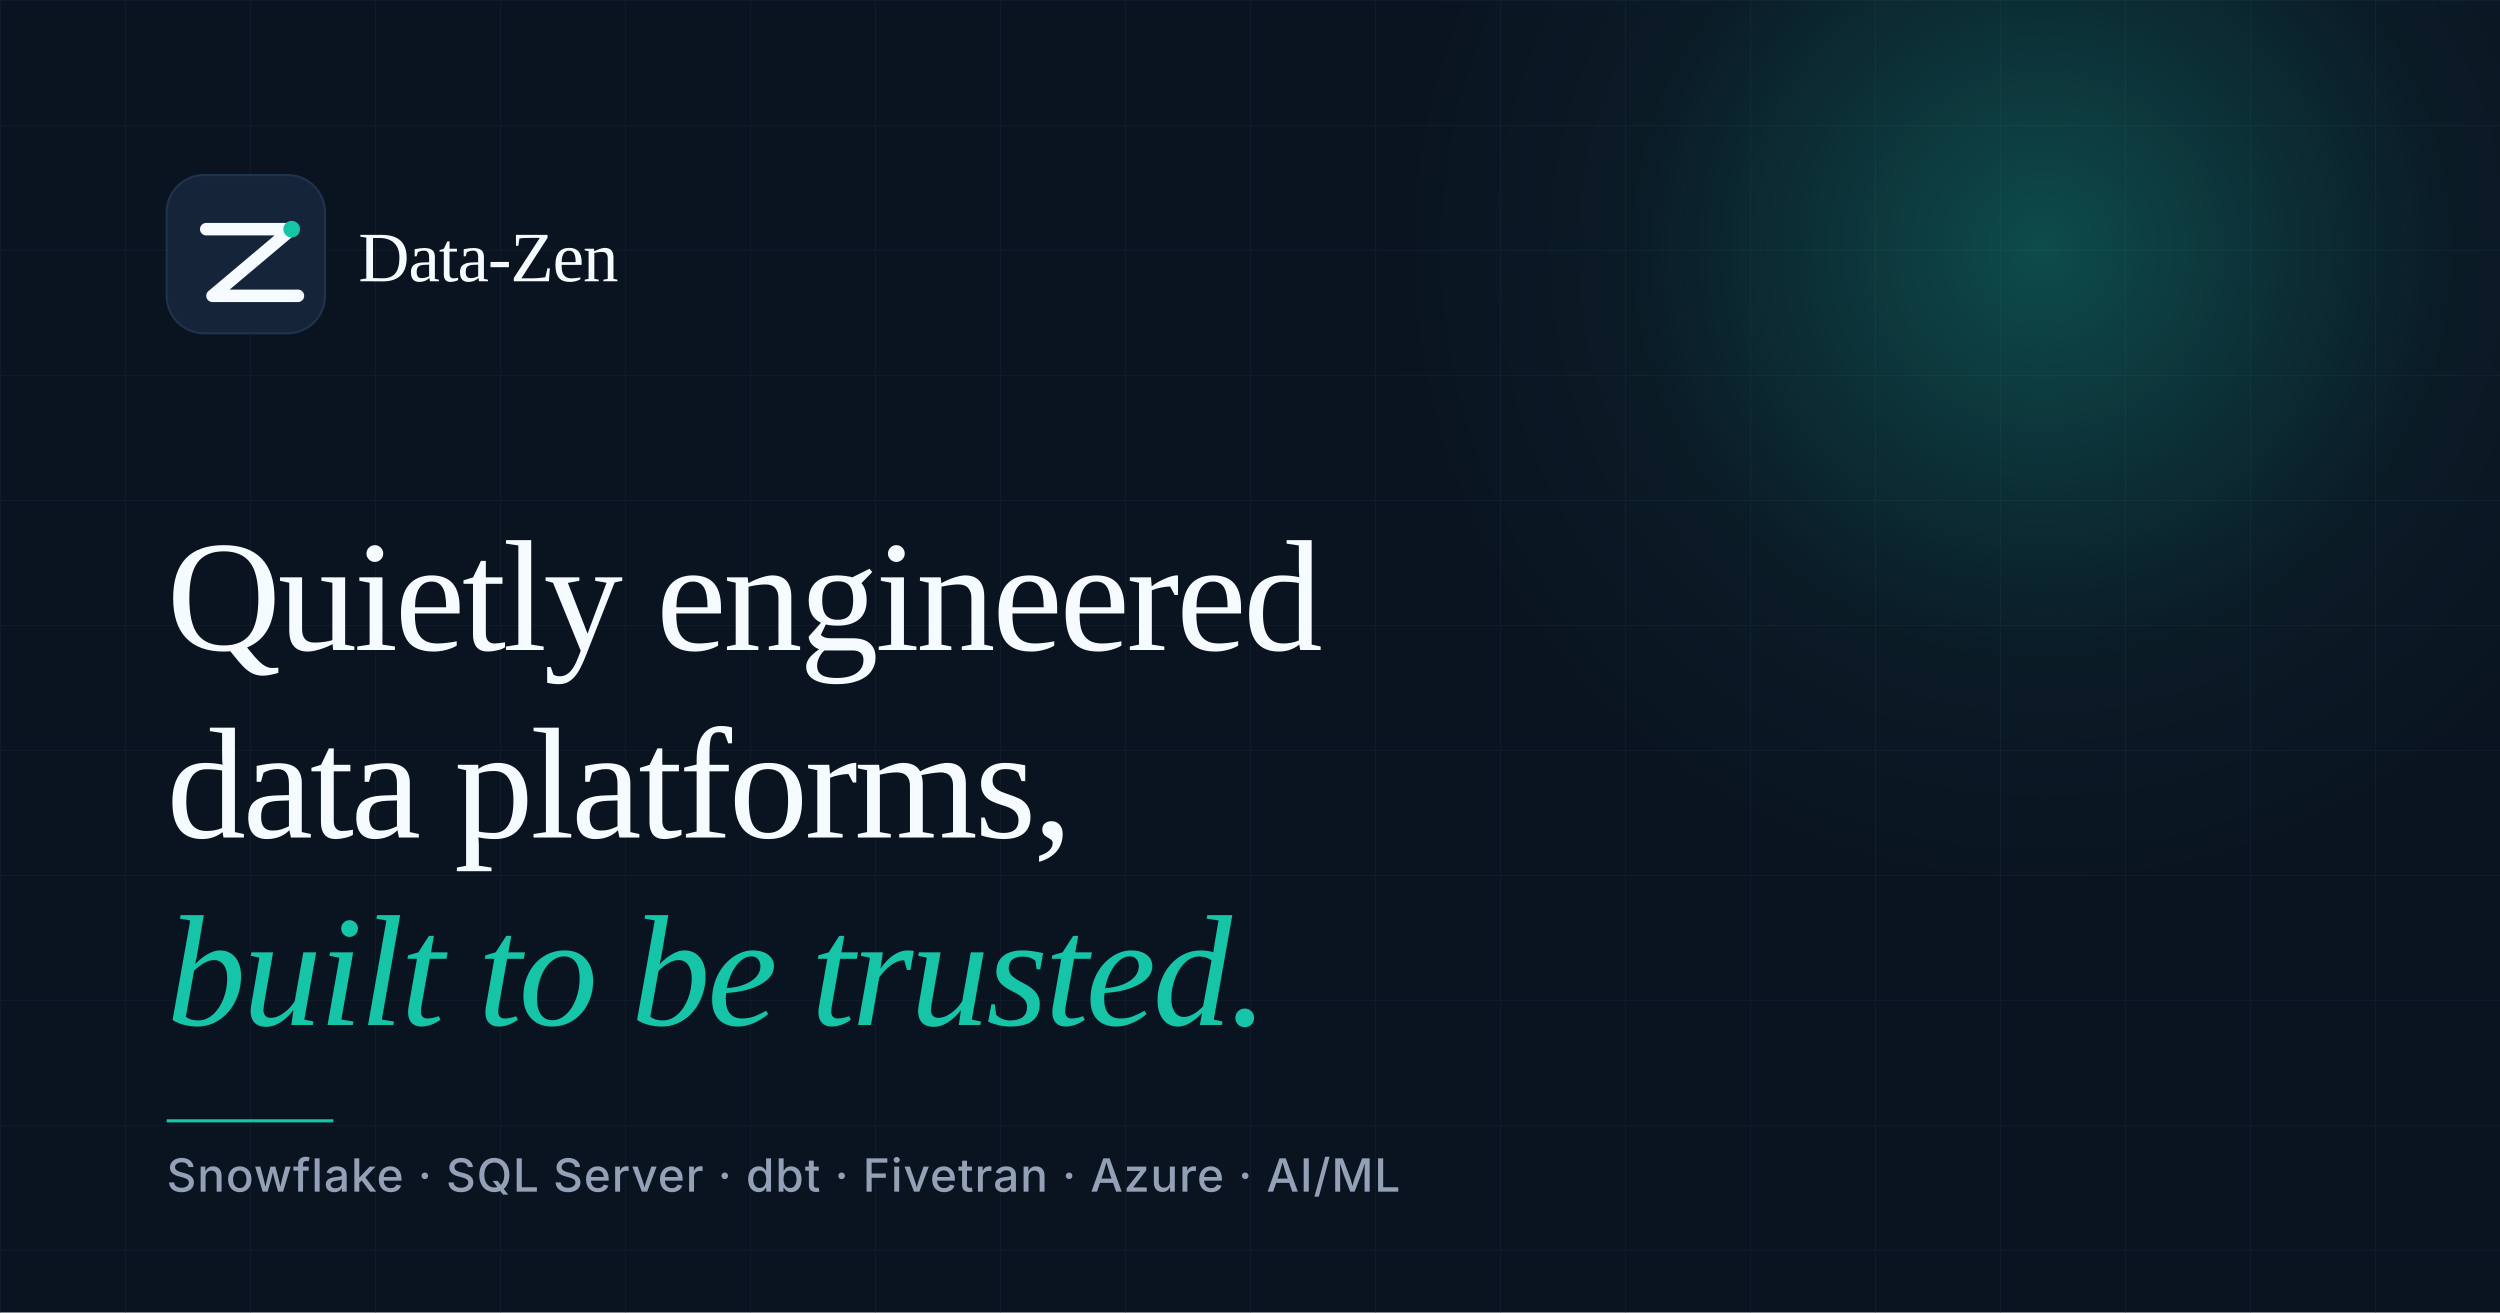
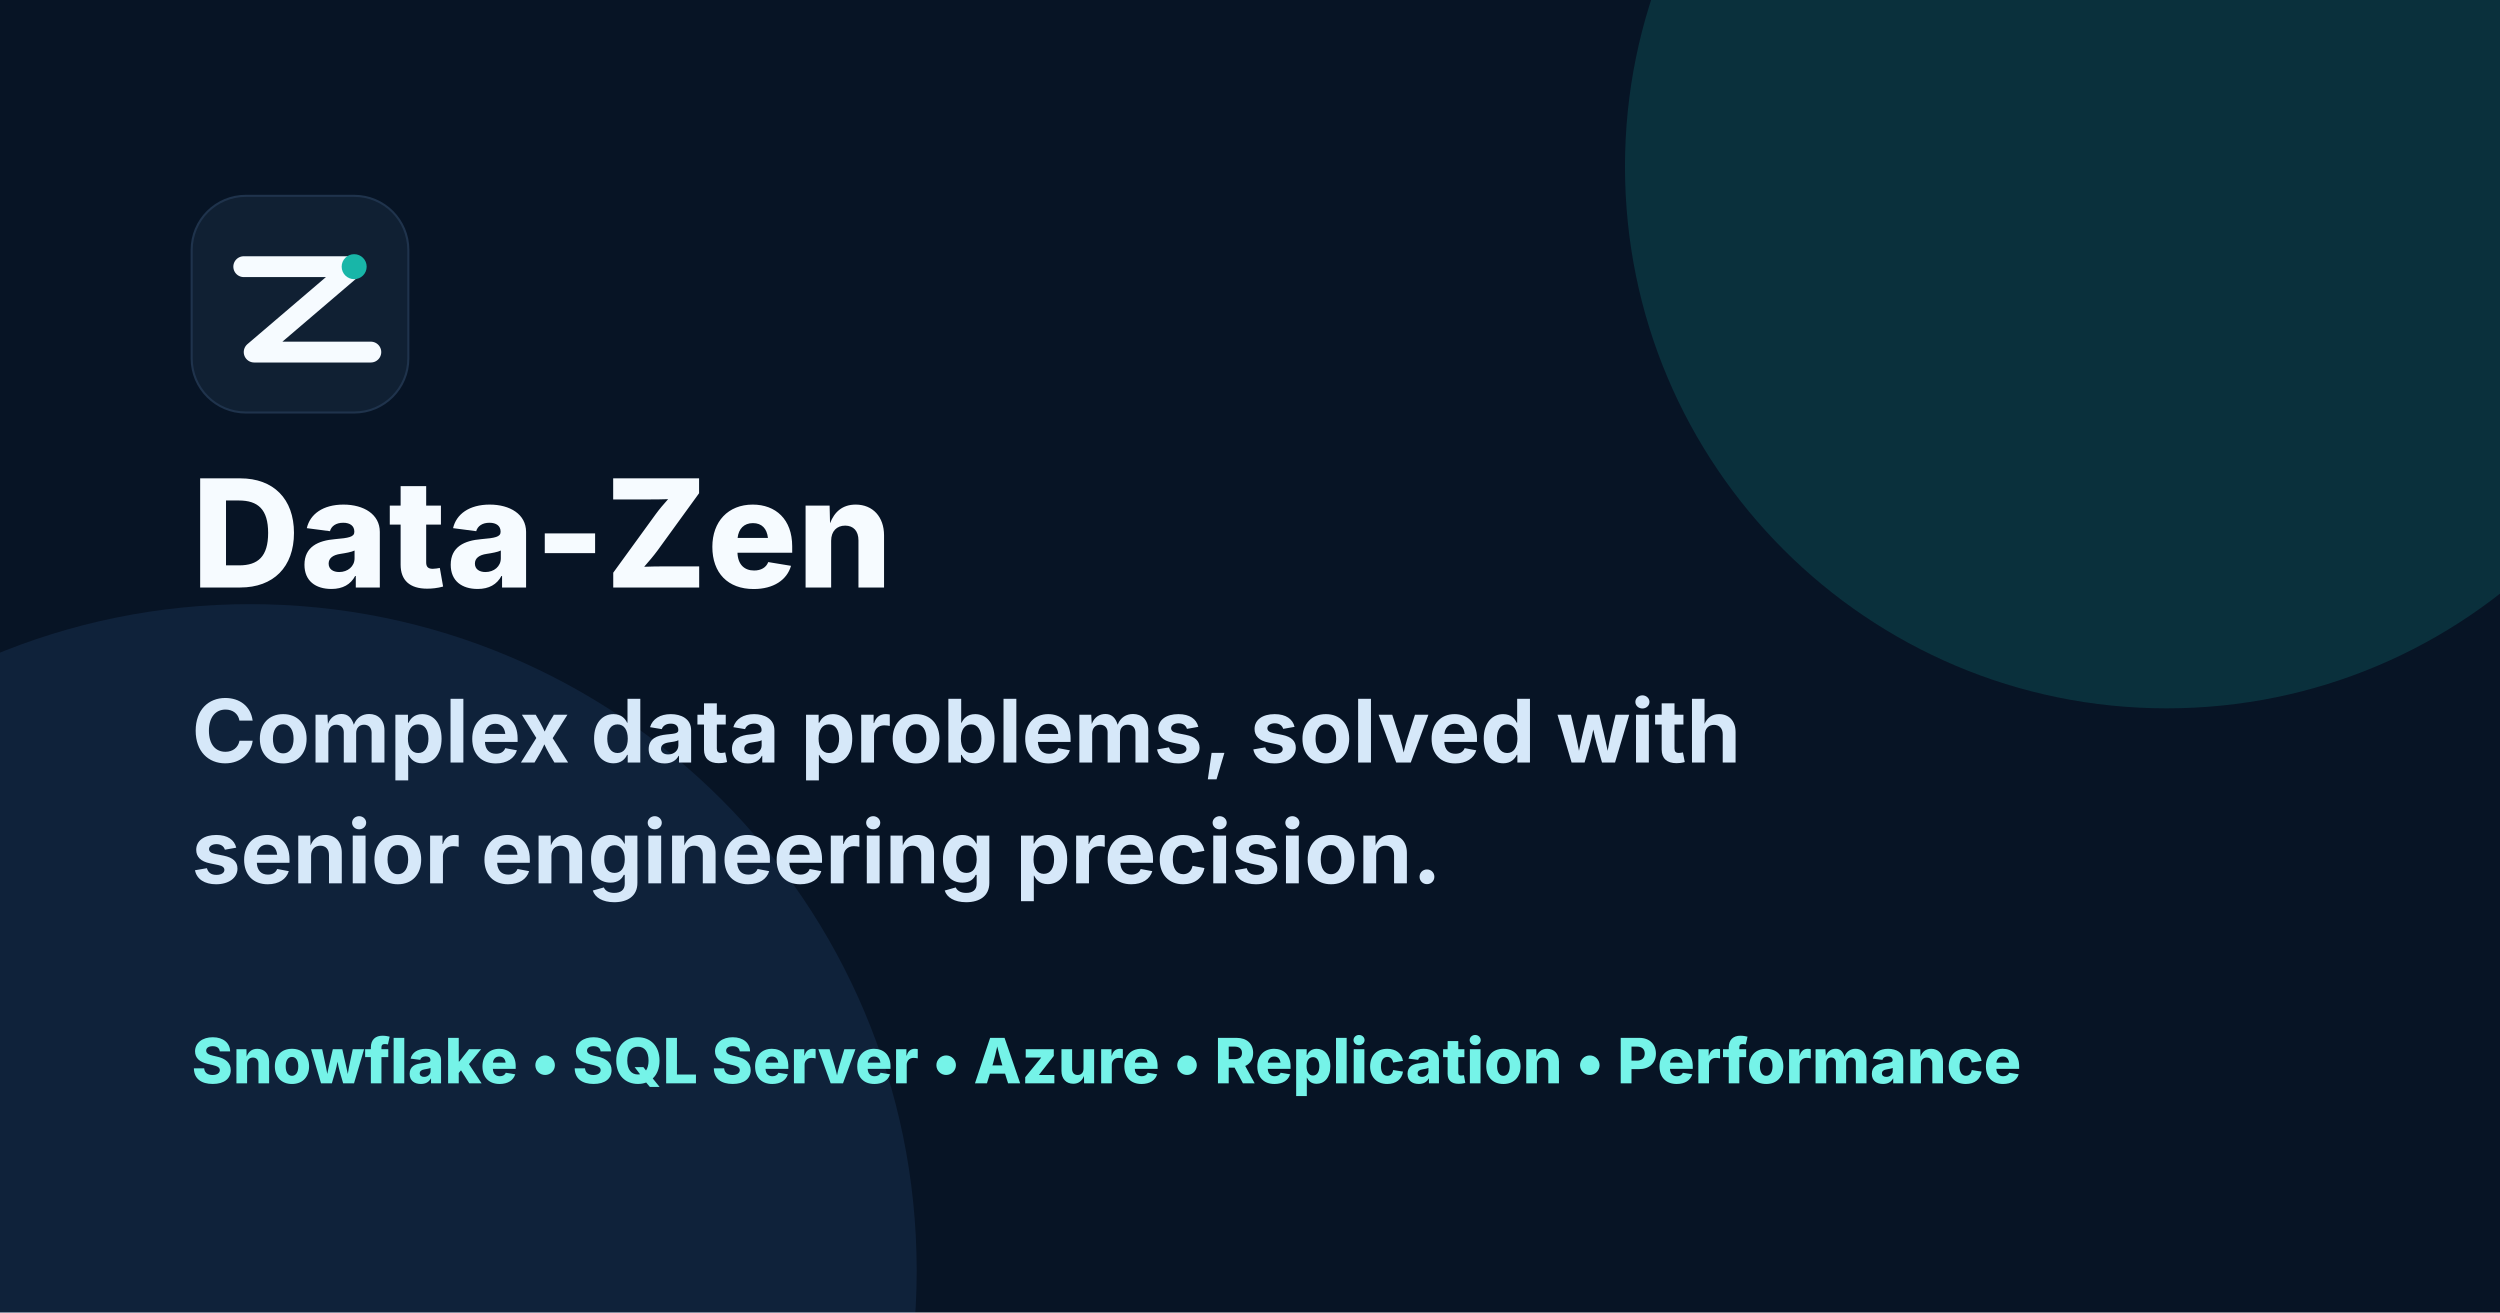
<svg xmlns="http://www.w3.org/2000/svg" width="1200" height="630" viewBox="0 0 1200 630" fill="none">
-   <defs>
-     <pattern id="grid" width="60" height="60" patternUnits="userSpaceOnUse">
-       <path d="M 60 0 L 0 0 0 60" fill="none" stroke="#1a2738" stroke-width="0.6" />
-     </pattern>
-     <radialGradient id="orb" cx="50%" cy="50%" r="50%">
-       <stop offset="0%" stop-color="#16C4A7" stop-opacity="0.32" />
-       <stop offset="60%" stop-color="#16C4A7" stop-opacity="0.05" />
-       <stop offset="100%" stop-color="#16C4A7" stop-opacity="0" />
-     </radialGradient>
-   </defs>
-   <rect width="1200" height="630" fill="#0A1320" />
-   <rect width="1200" height="630" fill="url(#grid)" opacity="0.65" />
-   <circle cx="980" cy="120" r="320" fill="url(#orb)" />
-   <rect x="80" y="84" width="76" height="76" rx="18" fill="#16243A" stroke="#1F334C" stroke-width="1" />
-   <path d="M99 110H140L102 142H143" stroke="#F6FBFF" stroke-width="6" stroke-linecap="round" stroke-linejoin="round" />
-   <circle cx="140" cy="110" r="4" fill="#16C4A7" />
-   <text x="172" y="135" fill="#F6FBFF" font-family="Georgia, 'Times New Roman', serif" font-size="34" font-weight="500" letter-spacing="-0.5">Data-Zen</text>
-   <text x="80" y="312" fill="#F6FBFF" font-family="Georgia, 'Times New Roman', serif" font-size="76" font-weight="400" letter-spacing="-1.5">Quietly engineered</text>
-   <text x="80" y="402" fill="#F6FBFF" font-family="Georgia, 'Times New Roman', serif" font-size="76" font-weight="400" letter-spacing="-1.5">data platforms,</text>
-   <text x="80" y="492" fill="#16C4A7" font-family="Georgia, 'Times New Roman', serif" font-style="italic" font-size="76" font-weight="400" letter-spacing="-1.5">built to be trusted.</text>
-   <line x1="80" y1="538" x2="160" y2="538" stroke="#16C4A7" stroke-width="1.5" />
-   <text x="80" y="572" fill="#93A1B6" font-family="Inter, 'Segoe UI', Arial, sans-serif" font-size="22" font-weight="500" letter-spacing="0.5">Snowflake · SQL Server · dbt · Fivetran · Azure · AI/ML</text>
+   <rect width="1200" height="630" fill="#071425" />
+   <circle cx="1040" cy="80" r="260" fill="#18B6A8" fill-opacity="0.18" />
+   <circle cx="120" cy="610" r="320" fill="#60A5FA" fill-opacity="0.10" />
+   <rect x="92" y="94" width="104" height="104" rx="26" fill="#102033" stroke="#1F334C" />
+   <path d="M117 128H170L122 169H178" stroke="#F6FBFF" stroke-width="10" stroke-linecap="round" stroke-linejoin="round" />
+   <circle cx="170" cy="128" r="6" fill="#18B6A8" />
+   <text x="92" y="282" fill="#F6FBFF" font-family="Inter, Segoe UI, Arial, sans-serif" font-size="72" font-weight="800">Data-Zen</text>
+   <text x="92" y="366" fill="#D6E8F9" font-family="Inter, Segoe UI, Arial, sans-serif" font-size="42" font-weight="700">Complex data problems, solved with</text>
+   <text x="92" y="424" fill="#D6E8F9" font-family="Inter, Segoe UI, Arial, sans-serif" font-size="42" font-weight="700">senior engineering precision.</text>
+   <text x="92" y="520" fill="#75F3E8" font-family="Inter, Segoe UI, Arial, sans-serif" font-size="30" font-weight="800">Snowflake • SQL Server • Azure • Replication • Performance</text>
</svg>
